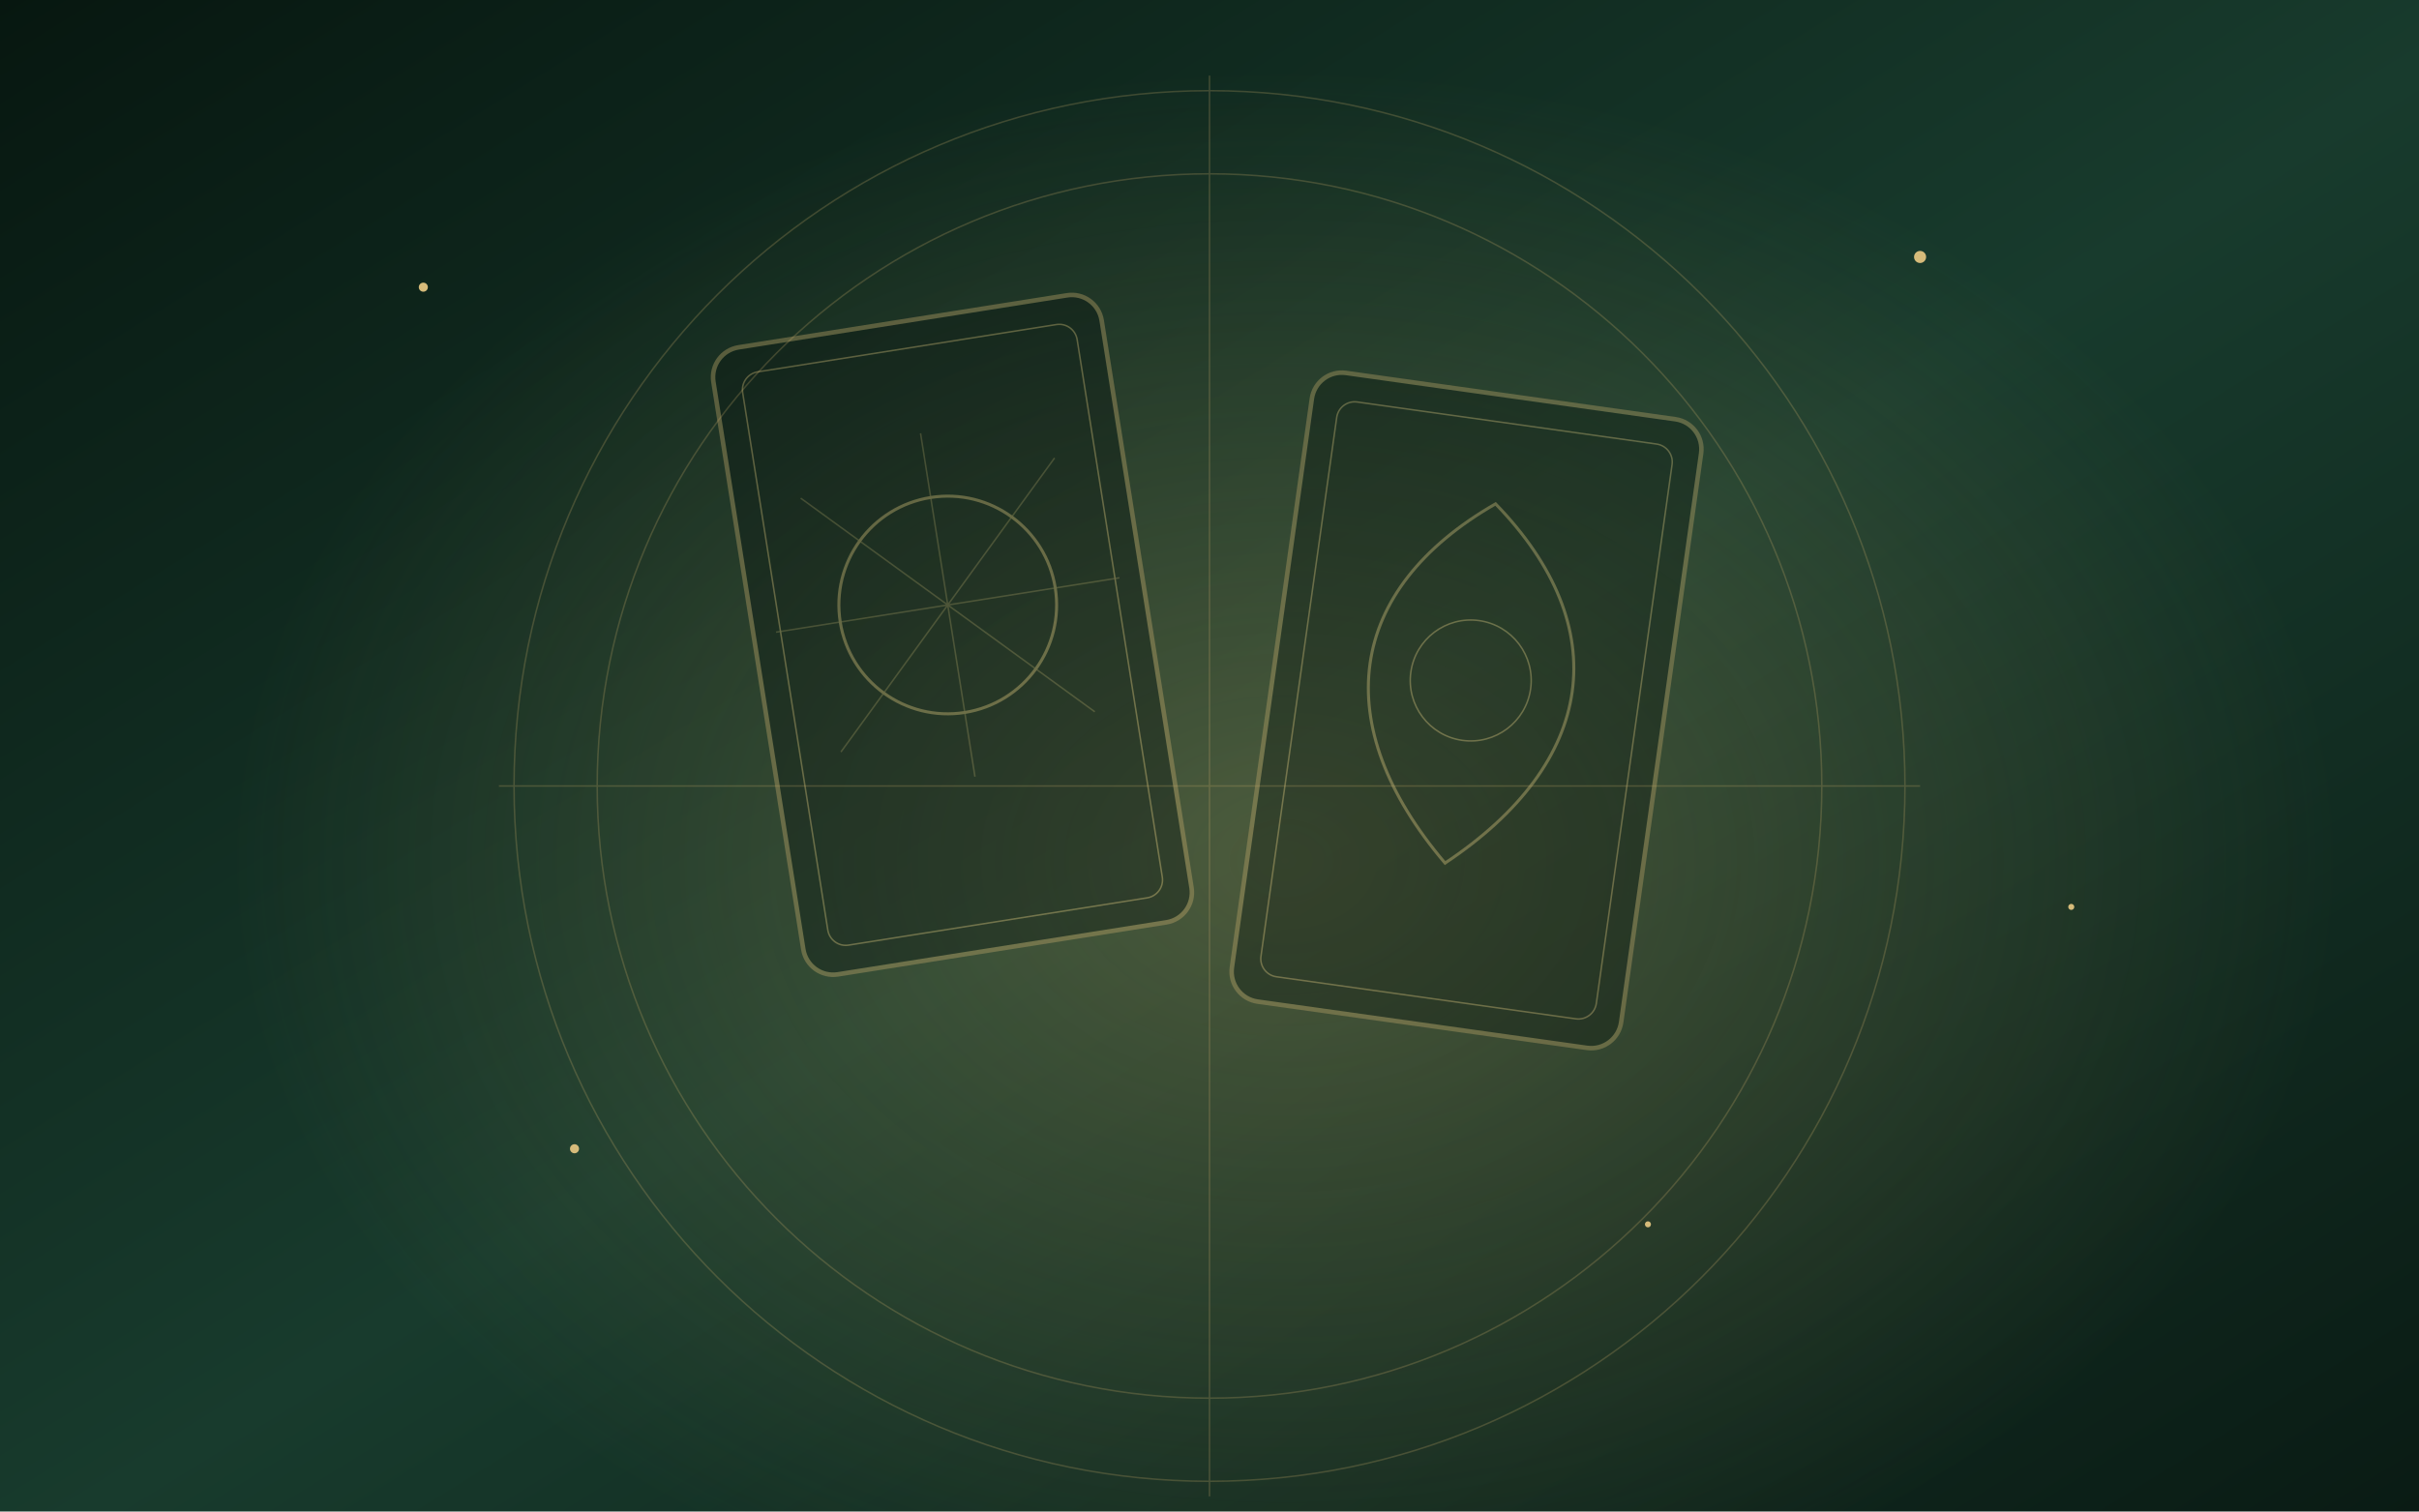
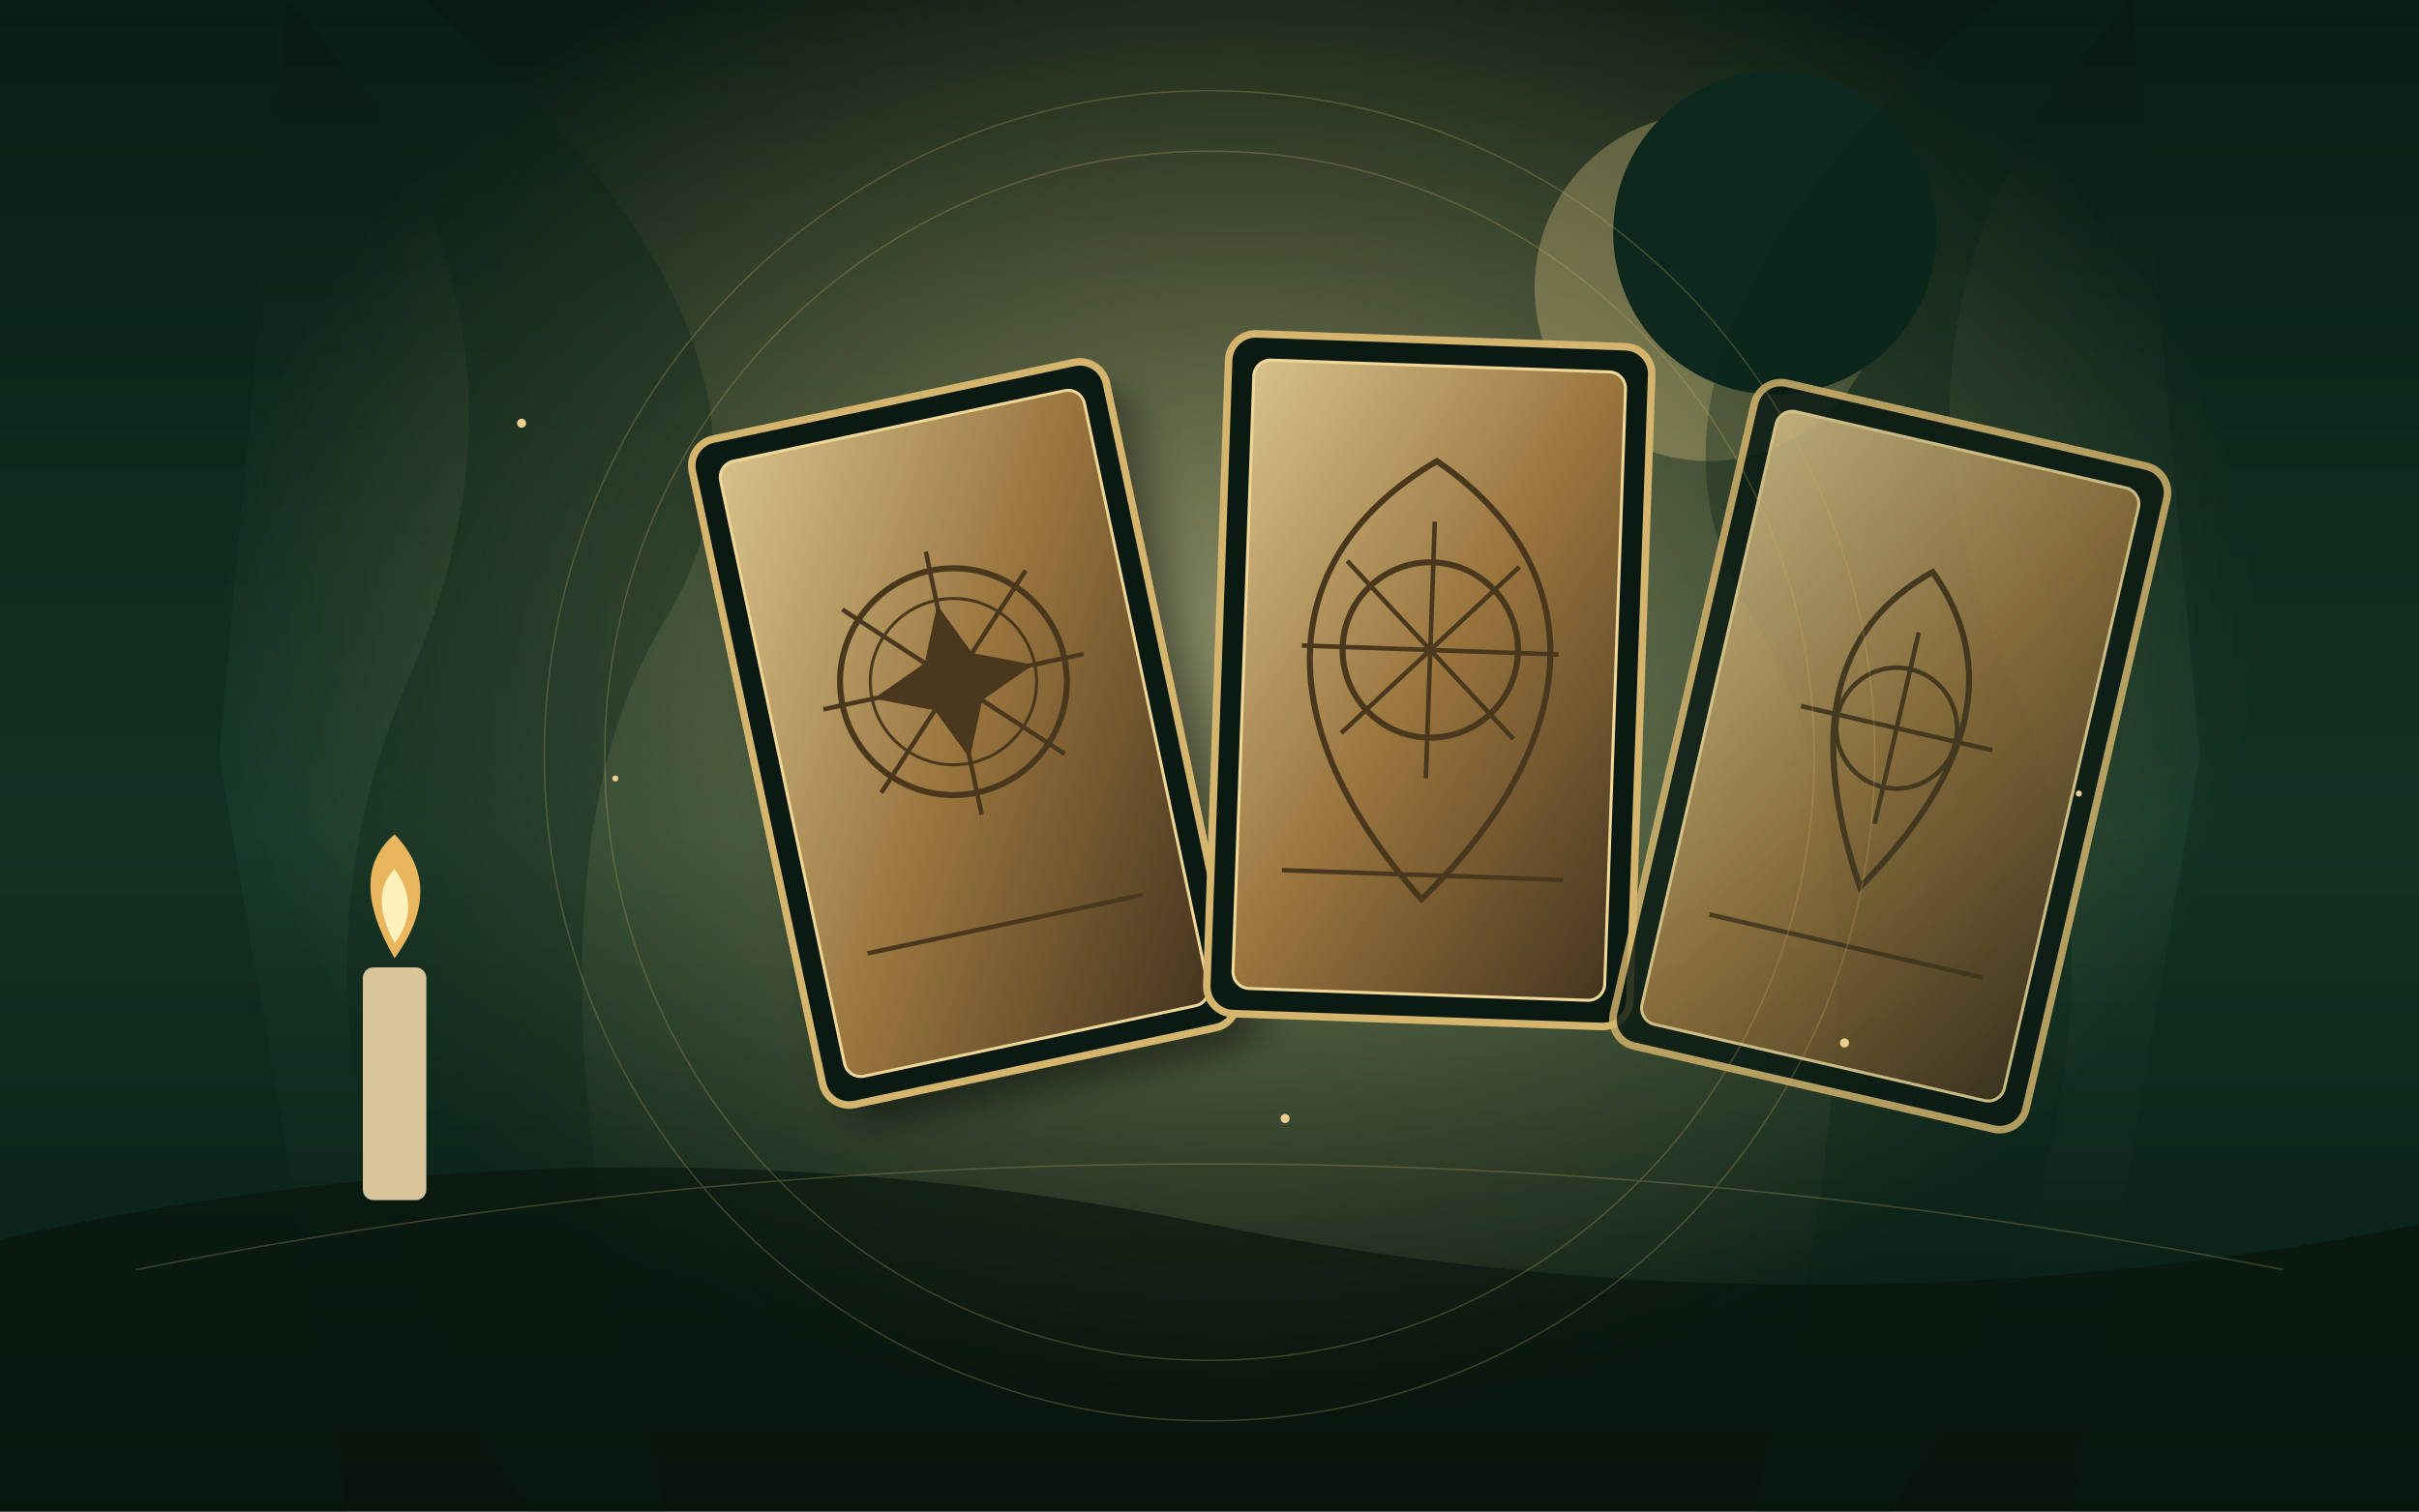
<svg xmlns="http://www.w3.org/2000/svg" viewBox="0 0 1600 1000">
  <defs>
-     <linearGradient id="b" x2="1" y2="1">
-       <stop stop-color="#071710" />
-       <stop offset=".52" stop-color="#183b2d" />
-       <stop offset="1" stop-color="#0a1b14" />
+     <linearGradient id="o" x2="0" y2="1">
+       <stop stop-color="#081a12" />
+       <stop offset=".55" stop-color="#183a2a" />
+       <stop offset="1" stop-color="#06140e" />
    </linearGradient>
-     <radialGradient id="g">
-       <stop stop-color="#c7a660" stop-opacity=".3" />
-       <stop offset="1" stop-color="#c7a660" stop-opacity="0" />
+     <radialGradient id="moon">
+       <stop stop-color="#f1d99d" stop-opacity=".52" />
+       <stop offset="1" stop-color="#d5ad5c" stop-opacity="0" />
    </radialGradient>
+     <linearGradient id="card" x2="1" y2="1">
+       <stop stop-color="#d7c18a" />
+       <stop offset=".5" stop-color="#99743d" />
+       <stop offset="1" stop-color="#45351f" />
+     </linearGradient>
+     <filter id="shadow">
+       <feGaussianBlur stdDeviation="12" />
+     </filter>
  </defs>
-   <rect width="1600" height="1000" fill="url(#b)" />
-   <ellipse cx="850" cy="570" rx="700" ry="530" fill="url(#g)" />
-   <g transform="translate(500 210) rotate(-9 130 210)" opacity=".35">
-     <rect width="260" height="420" rx="20" fill="#06120d" stroke="#d0b270" stroke-width="3" />
-     <rect x="18" y="18" width="224" height="384" rx="12" fill="none" stroke="#d0b270" />
-     <circle cx="130" cy="190" r="72" fill="none" stroke="#d0b270" stroke-width="2" />
-     <path d="M130 75v230M15 190h230M45 105l170 170M215 105L45 275" stroke="#d0b270" opacity=".6" />
+   <rect width="1600" height="1000" fill="url(#o)" />
+   <ellipse cx="820" cy="420" rx="670" ry="520" fill="url(#moon)" />
+   <circle cx="1130" cy="190" r="115" fill="#e4c984" opacity=".32" />
+   <circle cx="1174" cy="154" r="107" fill="#0d291d" />
+   <g opacity=".35" fill="#0a2117">
+     <path d="M0 0h190l-45 500 85 500H0zM1600 0h-190l45 500-85 500h230z" />
+     <path d="M190 0q190 200 80 450T350 1000h90q-110-410 0-590T280 0zM1410 0q-190 200-80 450t-80 550h-90q110-410 0-590t160-410z" />
  </g>
-   <g transform="translate(840 260) rotate(8 130 210)" opacity=".33">
-     <rect width="260" height="420" rx="20" fill="#06120d" stroke="#d0b270" stroke-width="3" />
-     <rect x="18" y="18" width="224" height="384" rx="12" fill="none" stroke="#d0b270" />
-     <path d="M130 72c-90 70-90 160 0 240 90-80 90-170 0-240z" fill="none" stroke="#d0b270" stroke-width="2" />
-     <circle cx="130" cy="190" r="40" fill="none" stroke="#d0b270" />
+   <path d="M0 820Q400 730 800 810t800 0v190H0Z" fill="#06130c" opacity=".62" />
+   <g transform="translate(500 260) rotate(-12 140 235)" filter="url(#shadow)" opacity=".4">
+     <rect x="12" y="18" width="280" height="450" rx="21" fill="#000" />
  </g>
-   <g fill="#d6bb7a">
-     <circle cx="280" cy="190" r="3" />
-     <circle cx="1270" cy="170" r="4" />
-     <circle cx="1370" cy="600" r="2" />
-     <circle cx="380" cy="760" r="3" />
-     <circle cx="1090" cy="810" r="2" />
+   <g transform="translate(500 260) rotate(-12 140 235)">
+     <rect width="280" height="450" rx="18" fill="#0a1a12" stroke="#d5b56d" stroke-width="5" />
+     <rect x="17" y="17" width="246" height="416" rx="11" fill="url(#card)" stroke="#f0d797" stroke-width="2" />
+     <circle cx="140" cy="190" r="75" fill="none" stroke="#49381e" stroke-width="4" />
+     <circle cx="140" cy="190" r="55" fill="none" stroke="#49381e" stroke-width="2" />
+     <path d="M140 102v178M52 190h176M78 128l124 124M202 128 78 252" stroke="#49381e" stroke-width="3" />
+     <path d="M140 138 156 174 194 190 156 206 140 242 124 206 86 190 124 174Z" fill="#49381e" />
+     <path d="M47 354h186" stroke="#49381e" stroke-width="3" />
  </g>
-   <g fill="none" stroke="#c9aa68" opacity=".25">
-     <circle cx="800" cy="520" r="405" />
-     <circle cx="800" cy="520" r="460" />
-     <path d="M800 50v940M330 520h940" />
+   <g transform="translate(805 225) rotate(2 140 235)">
+     <rect width="280" height="450" rx="18" fill="#0a1a12" stroke="#d5b56d" stroke-width="5" />
+     <rect x="17" y="17" width="246" height="416" rx="11" fill="url(#card)" stroke="#f0d797" stroke-width="2" />
+     <path d="M140 80c-106 67-106 180 0 290 106-110 106-223 0-290Z" fill="none" stroke="#49381e" stroke-width="4" />
+     <circle cx="140" cy="205" r="58" fill="none" stroke="#49381e" stroke-width="4" />
+     <path d="M140 120v170M55 205h170M83 148l114 114M197 148 83 262" stroke="#49381e" stroke-width="3" />
+     <path d="M47 354h186" stroke="#49381e" stroke-width="3" />
+   </g>
+   <g transform="translate(1108 275) rotate(13 140 235)" opacity=".82">
+     <rect width="280" height="450" rx="18" fill="#0a1a12" stroke="#d5b56d" stroke-width="5" />
+     <rect x="17" y="17" width="246" height="416" rx="11" fill="url(#card)" stroke="#f0d797" stroke-width="2" />
+     <path d="M140 100q-85 76 0 214 85-138 0-214Z" fill="none" stroke="#49381e" stroke-width="4" />
+     <circle cx="140" cy="206" r="40" fill="none" stroke="#49381e" stroke-width="3" />
+     <path d="M140 141v130M75 206h130" stroke="#49381e" stroke-width="3" />
+     <path d="M47 354h186" stroke="#49381e" stroke-width="3" />
+   </g>
+   <g>
+     <rect x="240" y="640" width="42" height="154" rx="7" fill="#d6c49a" />
+     <path d="M261 634q-32-55 0-82 34 35 0 82" fill="#e9b65d" />
+     <path d="M261 624q-17-32 0-49 18 25 0 49" fill="#fff1bc" />
+   </g>
+   <g fill="#edce8e">
+     <circle cx="345" cy="280" r="3" />
+     <circle cx="407" cy="515" r="2" />
+     <circle cx="1220" cy="690" r="3" />
+     <circle cx="1375" cy="525" r="2" />
+     <circle cx="850" cy="740" r="3" />
+   </g>
+   <g fill="none" stroke="#d1ae65" opacity=".27">
+     <path d="M90 840Q800 700 1510 840" />
+     <circle cx="800" cy="500" r="400" />
+     <circle cx="800" cy="500" r="440" />
  </g>
</svg>
